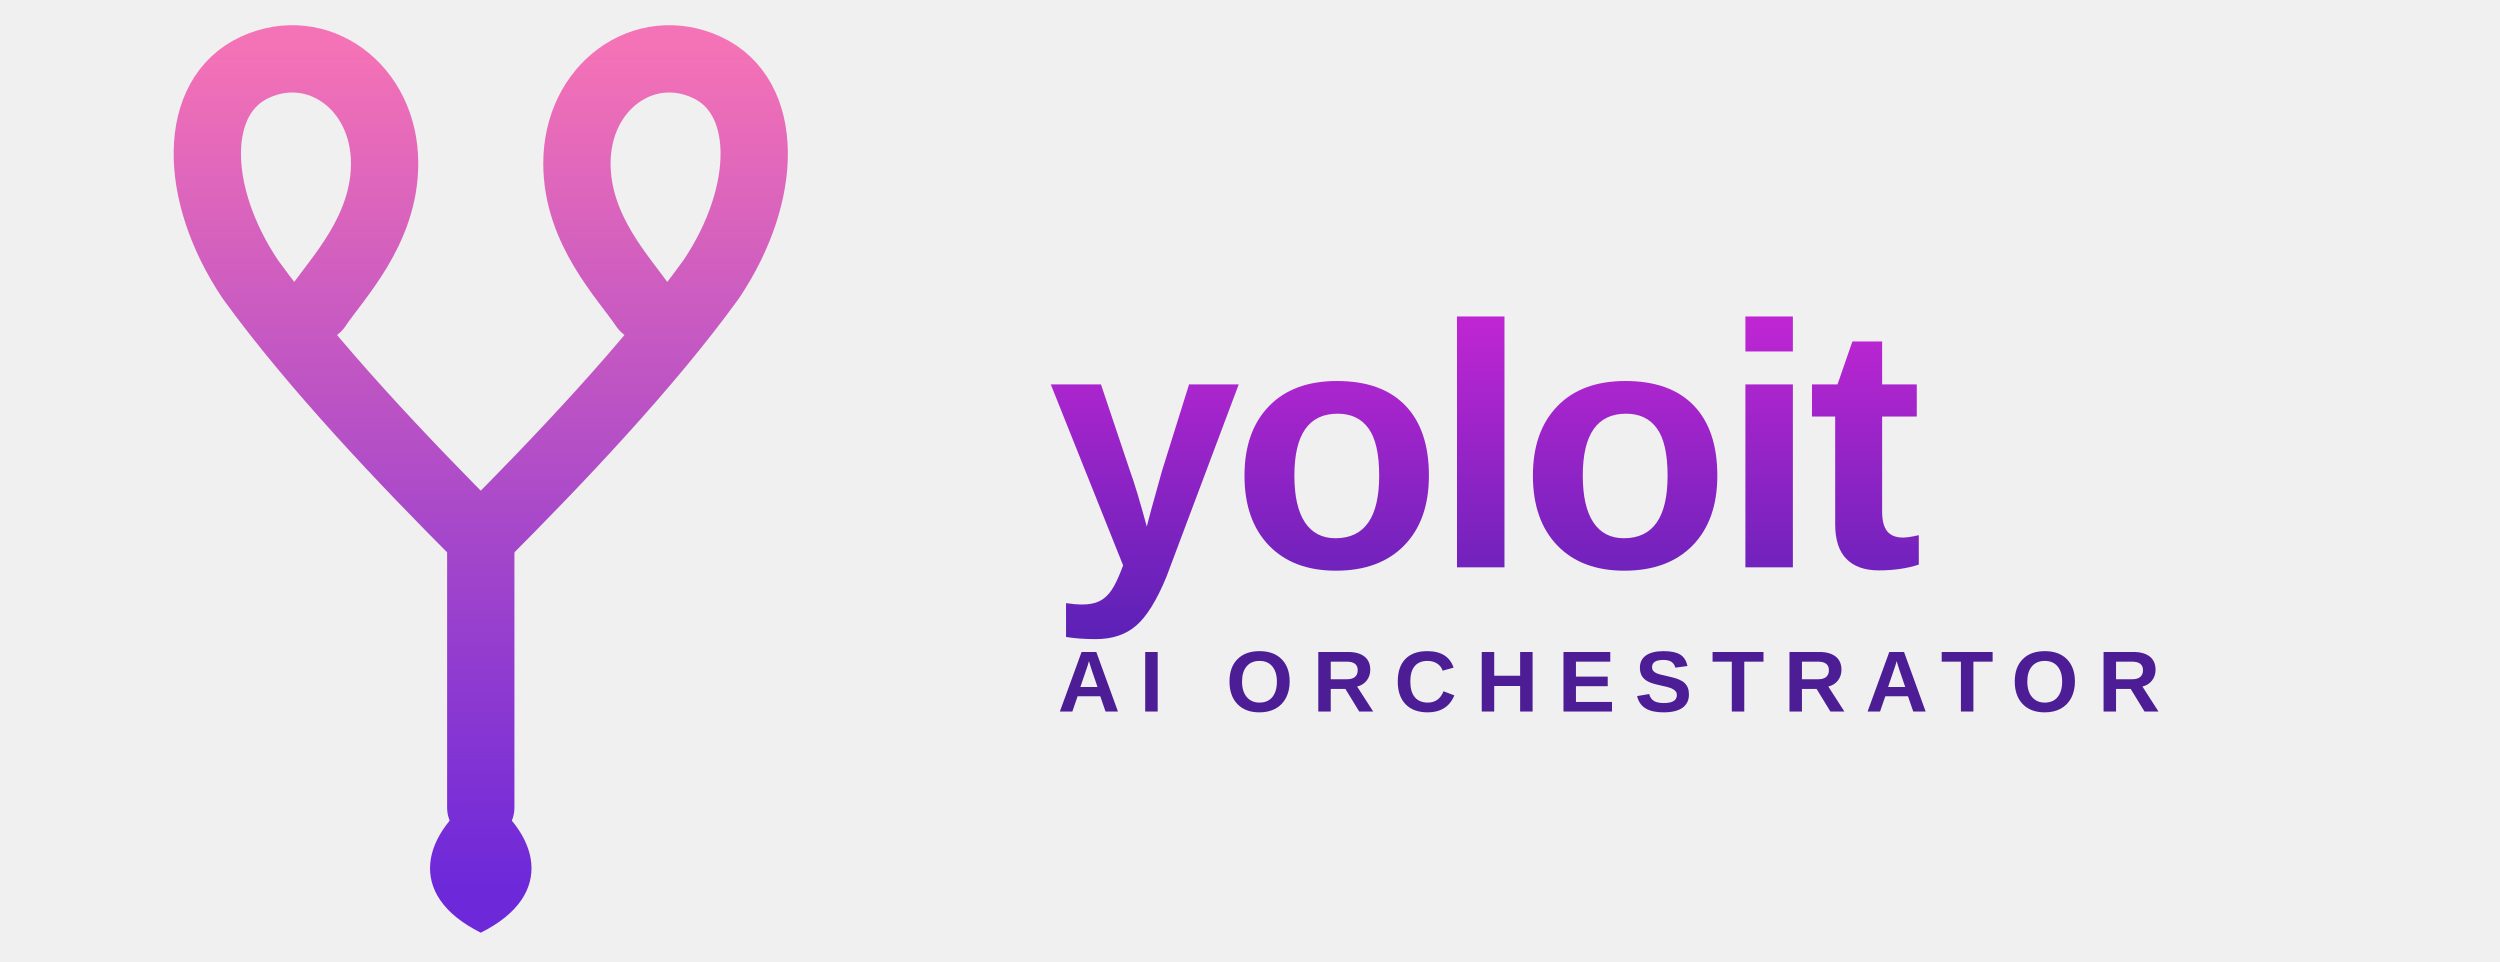
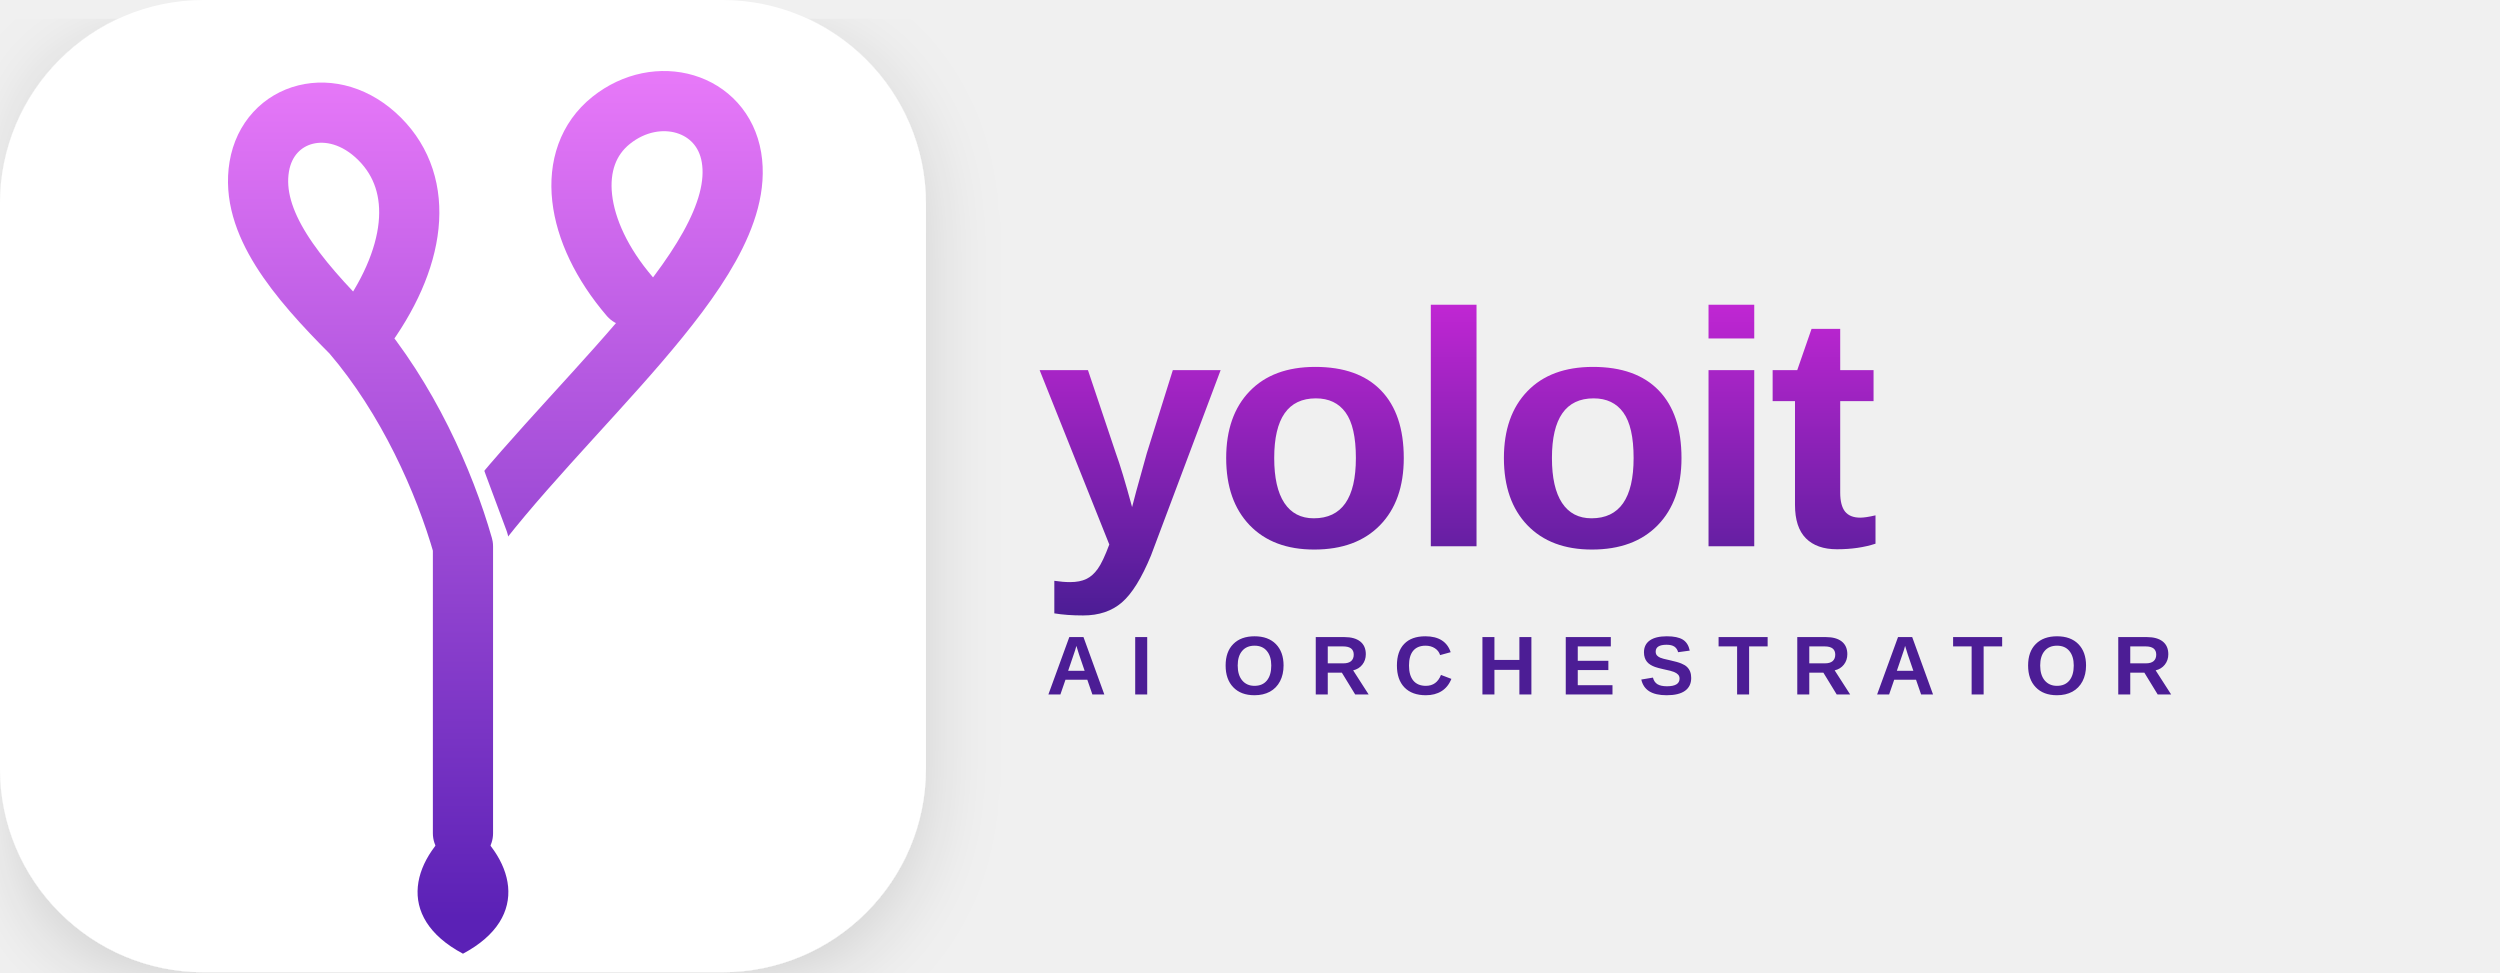
- <svg xmlns="http://www.w3.org/2000/svg" viewBox="0 0 520 200" width="520" height="200">
+ <svg xmlns="http://www.w3.org/2000/svg" viewBox="0 0 540 210" width="540" height="210">
  <defs>
-     <linearGradient id="markGrad" x1="100" y1="10" x2="100" y2="185" gradientUnits="userSpaceOnUse">
-       <stop offset="0%" stop-color="#F472B6" />
-       <stop offset="100%" stop-color="#6D28D9" />
-     </linearGradient>
-     <linearGradient id="textGrad" x1="0%" y1="0%" x2="0%" y2="100%">
-       <stop offset="0%" stop-color="#C026D3" />
+     <linearGradient id="g" x1="100" y1="15" x2="100" y2="198" gradientUnits="userSpaceOnUse">
+       <stop offset="0%" stop-color="#E879F9" />
      <stop offset="100%" stop-color="#5B21B6" />
    </linearGradient>
+     <linearGradient id="tg" x1="0%" y1="0%" x2="0%" y2="100%">
+       <stop offset="0%" stop-color="#C026D3" />
+       <stop offset="100%" stop-color="#4C1D95" />
+     </linearGradient>
+     <filter id="shadow">
+       <feDropShadow dx="0" dy="4" stdDeviation="8" flood-color="#00000022" />
+     </filter>
  </defs>
-   <g stroke="url(#markGrad)" stroke-linecap="round" stroke-linejoin="round" fill="none" stroke-width="14">
-     <path d="       M 100 112       C  84  96,  65  76,  52  58       C  40  40,  40  20,  53  14       C  66   8,  80  18,  80  34       C  80  48,  70  58,  66  64     " />
-     <path d="       M 100 112       C 116  96, 135  76, 148  58       C 160  40, 160  20, 147  14       C 134   8, 120  18, 120  34       C 120  48, 130  58, 134  64     " />
-     <line x1="100" y1="112" x2="100" y2="168" />
-   </g>
-   <path d="M 100 165            C  88 173,  84 186, 100 194            C 116 186, 112 173, 100 165 Z" fill="url(#markGrad)" />
-   <text x="218" y="118" font-family="'SF Pro Rounded', 'Nunito', 'Poppins', 'Helvetica Neue', Arial, sans-serif" font-size="72" font-weight="700" letter-spacing="-2" fill="url(#textGrad)">yoloit</text>
-   <text x="220" y="148" font-family="'SF Pro Text', 'Nunito', 'Poppins', 'Helvetica Neue', Arial, sans-serif" font-size="18" font-weight="600" letter-spacing="4" fill="#4C1D95">AI ORCHESTRATOR</text>
+   <rect width="200" height="210" rx="44" fill="white" filter="url(#shadow)" />
+   <path d="M 100 118 C 110 104,126 88,138 74 C 150 60,160 46,158 34            C 156 22,142 18,132 26 C 122 34,124 50,136 64" fill="none" stroke="url(#g)" stroke-width="13" stroke-linecap="round" stroke-linejoin="round" />
+   <path d="M 100 118 C 97 110,94 102,92 96" fill="none" stroke="white" stroke-width="20" stroke-linecap="round" />
+   <path d="M 78 72 C 90 56,92 40,82 30 C 72 20,58 24,56 36            C 54 48,64 60,76 72 C 88 86,96 104,100 118 L 100 180" fill="none" stroke="url(#g)" stroke-width="13" stroke-linecap="round" stroke-linejoin="round" />
+   <path d="M 100 177 C 89 185,85 198,100 206 C 115 198,111 185,100 177 Z" fill="url(#g)" />
+   <text x="224" y="118" font-family="'SF Pro Rounded','Nunito','Poppins','Helvetica Neue',Arial,sans-serif" font-size="72" font-weight="700" letter-spacing="-2" fill="url(#tg)">yoloit</text>
+   <text x="226" y="150" font-family="'SF Pro Text','Nunito','Helvetica Neue',Arial,sans-serif" font-size="18" font-weight="600" letter-spacing="5" fill="#4C1D95">AI ORCHESTRATOR</text>
</svg>
